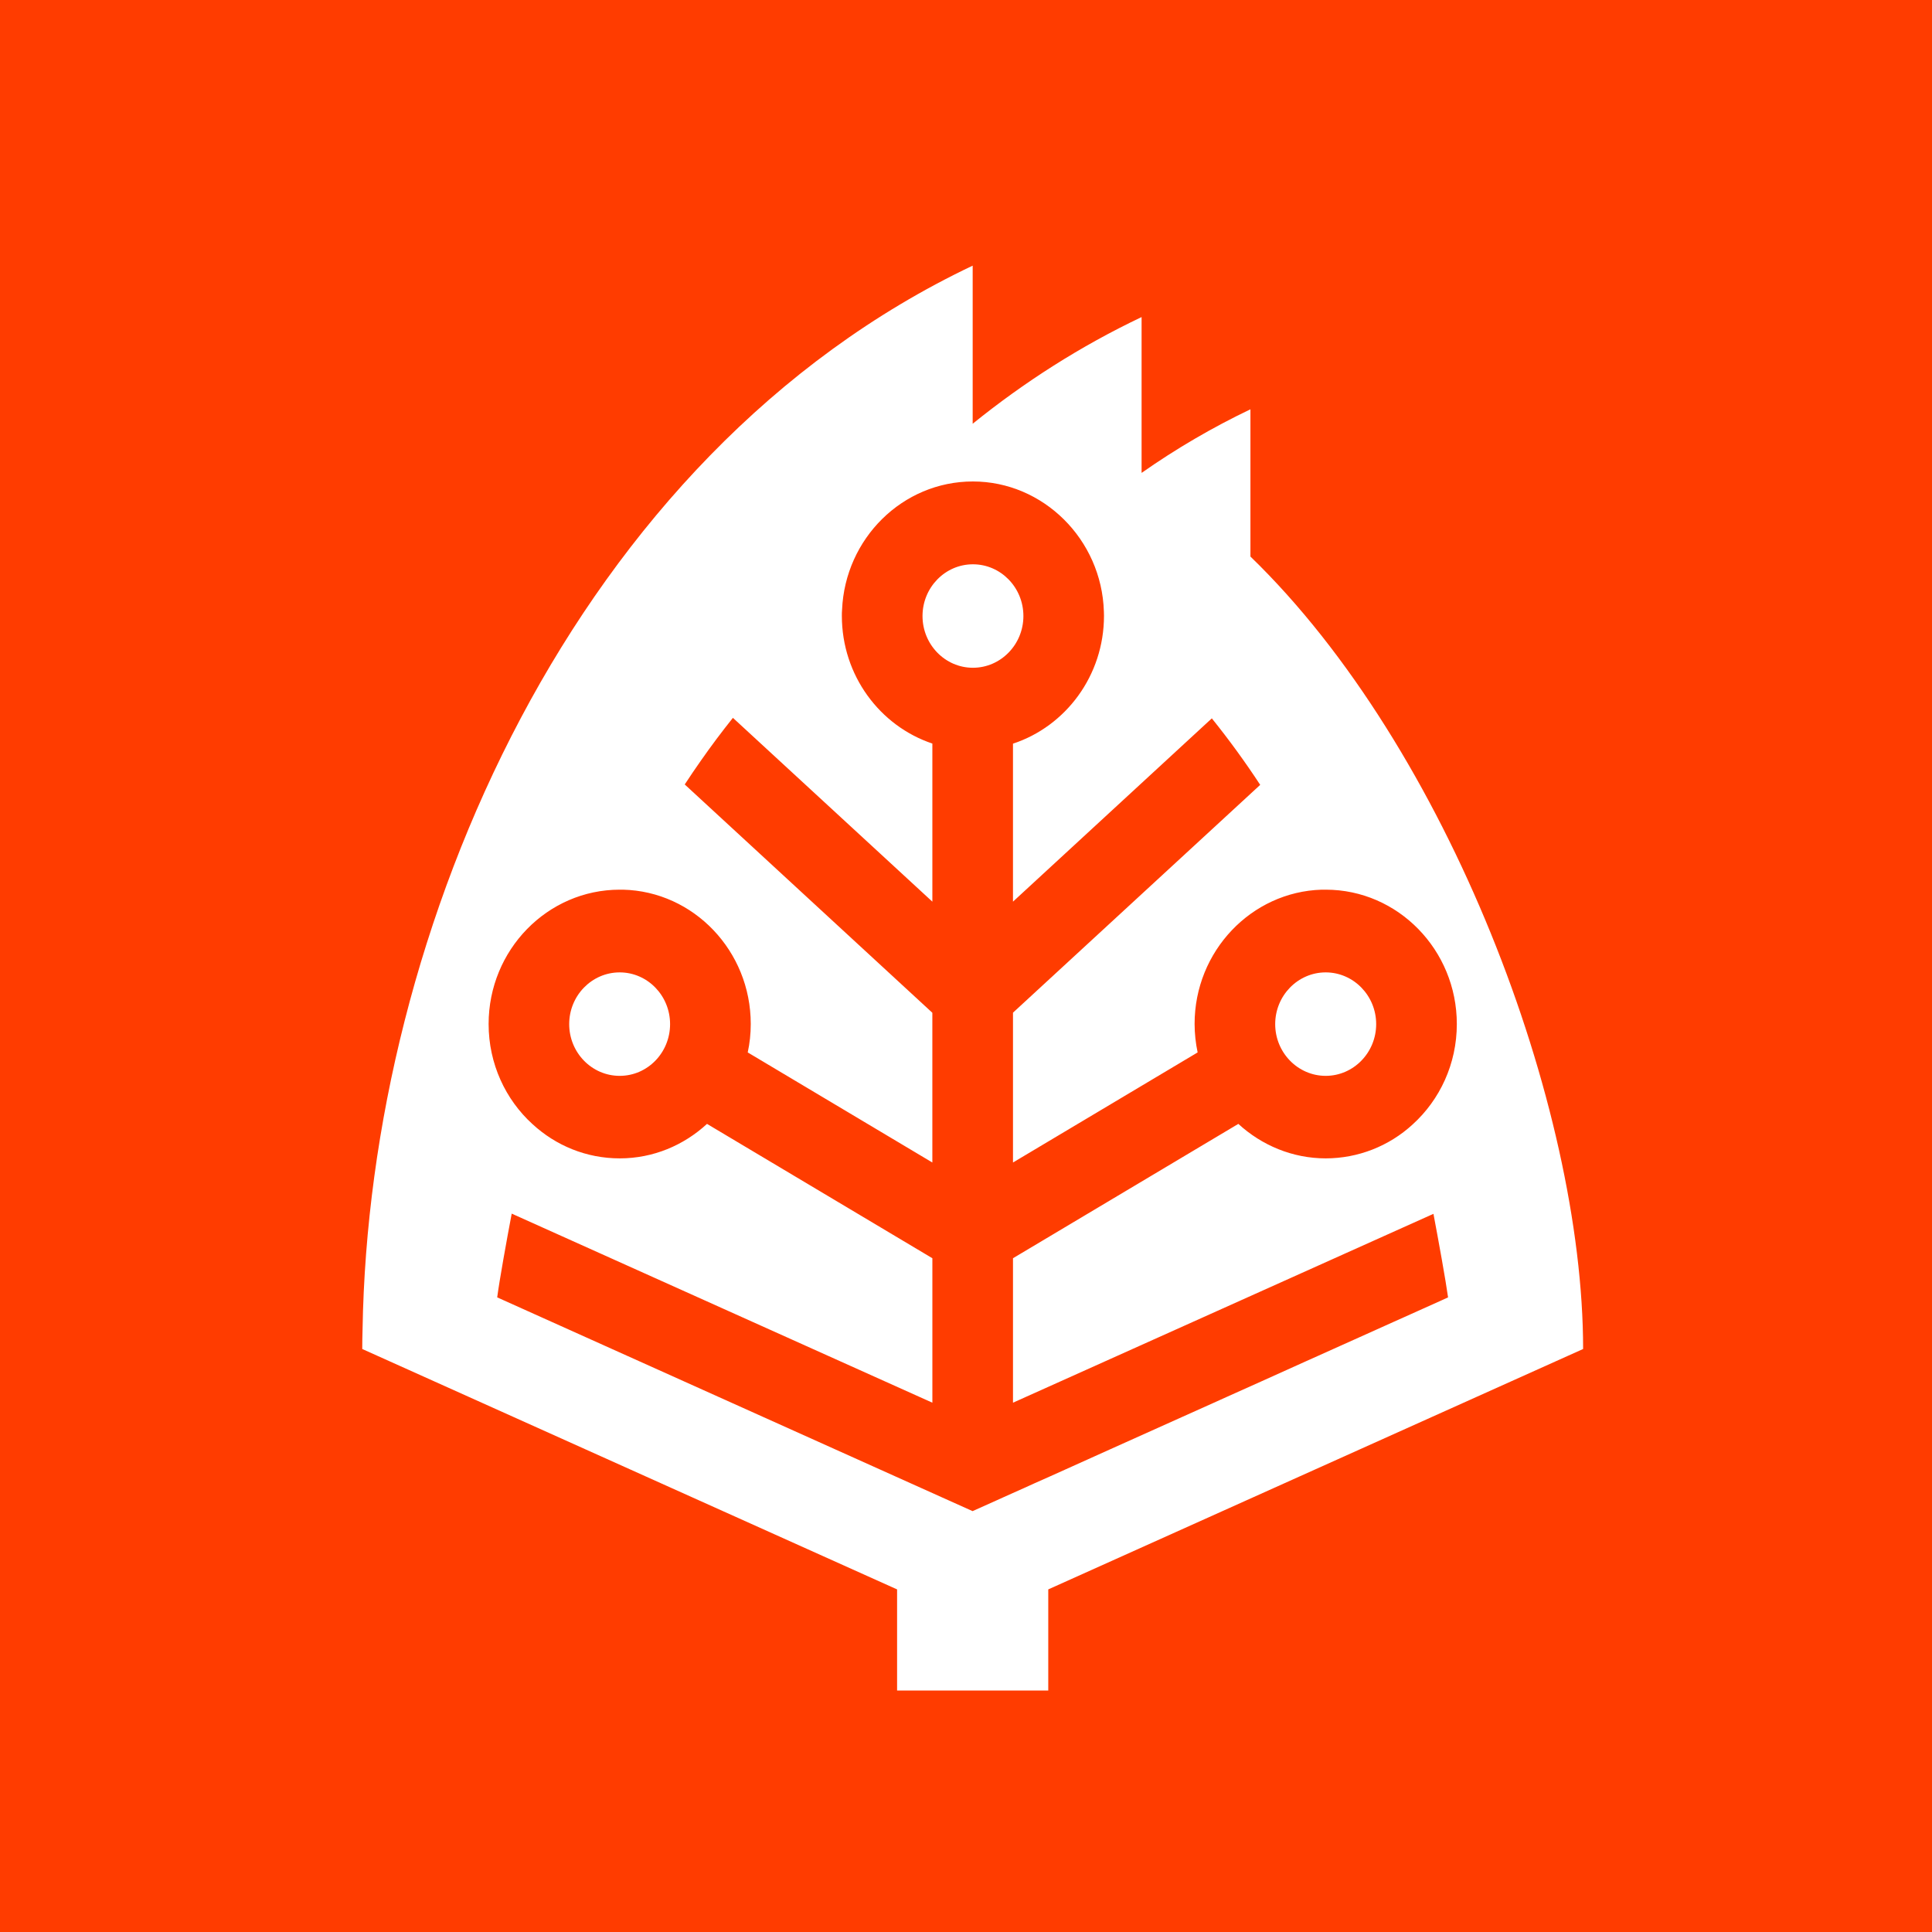
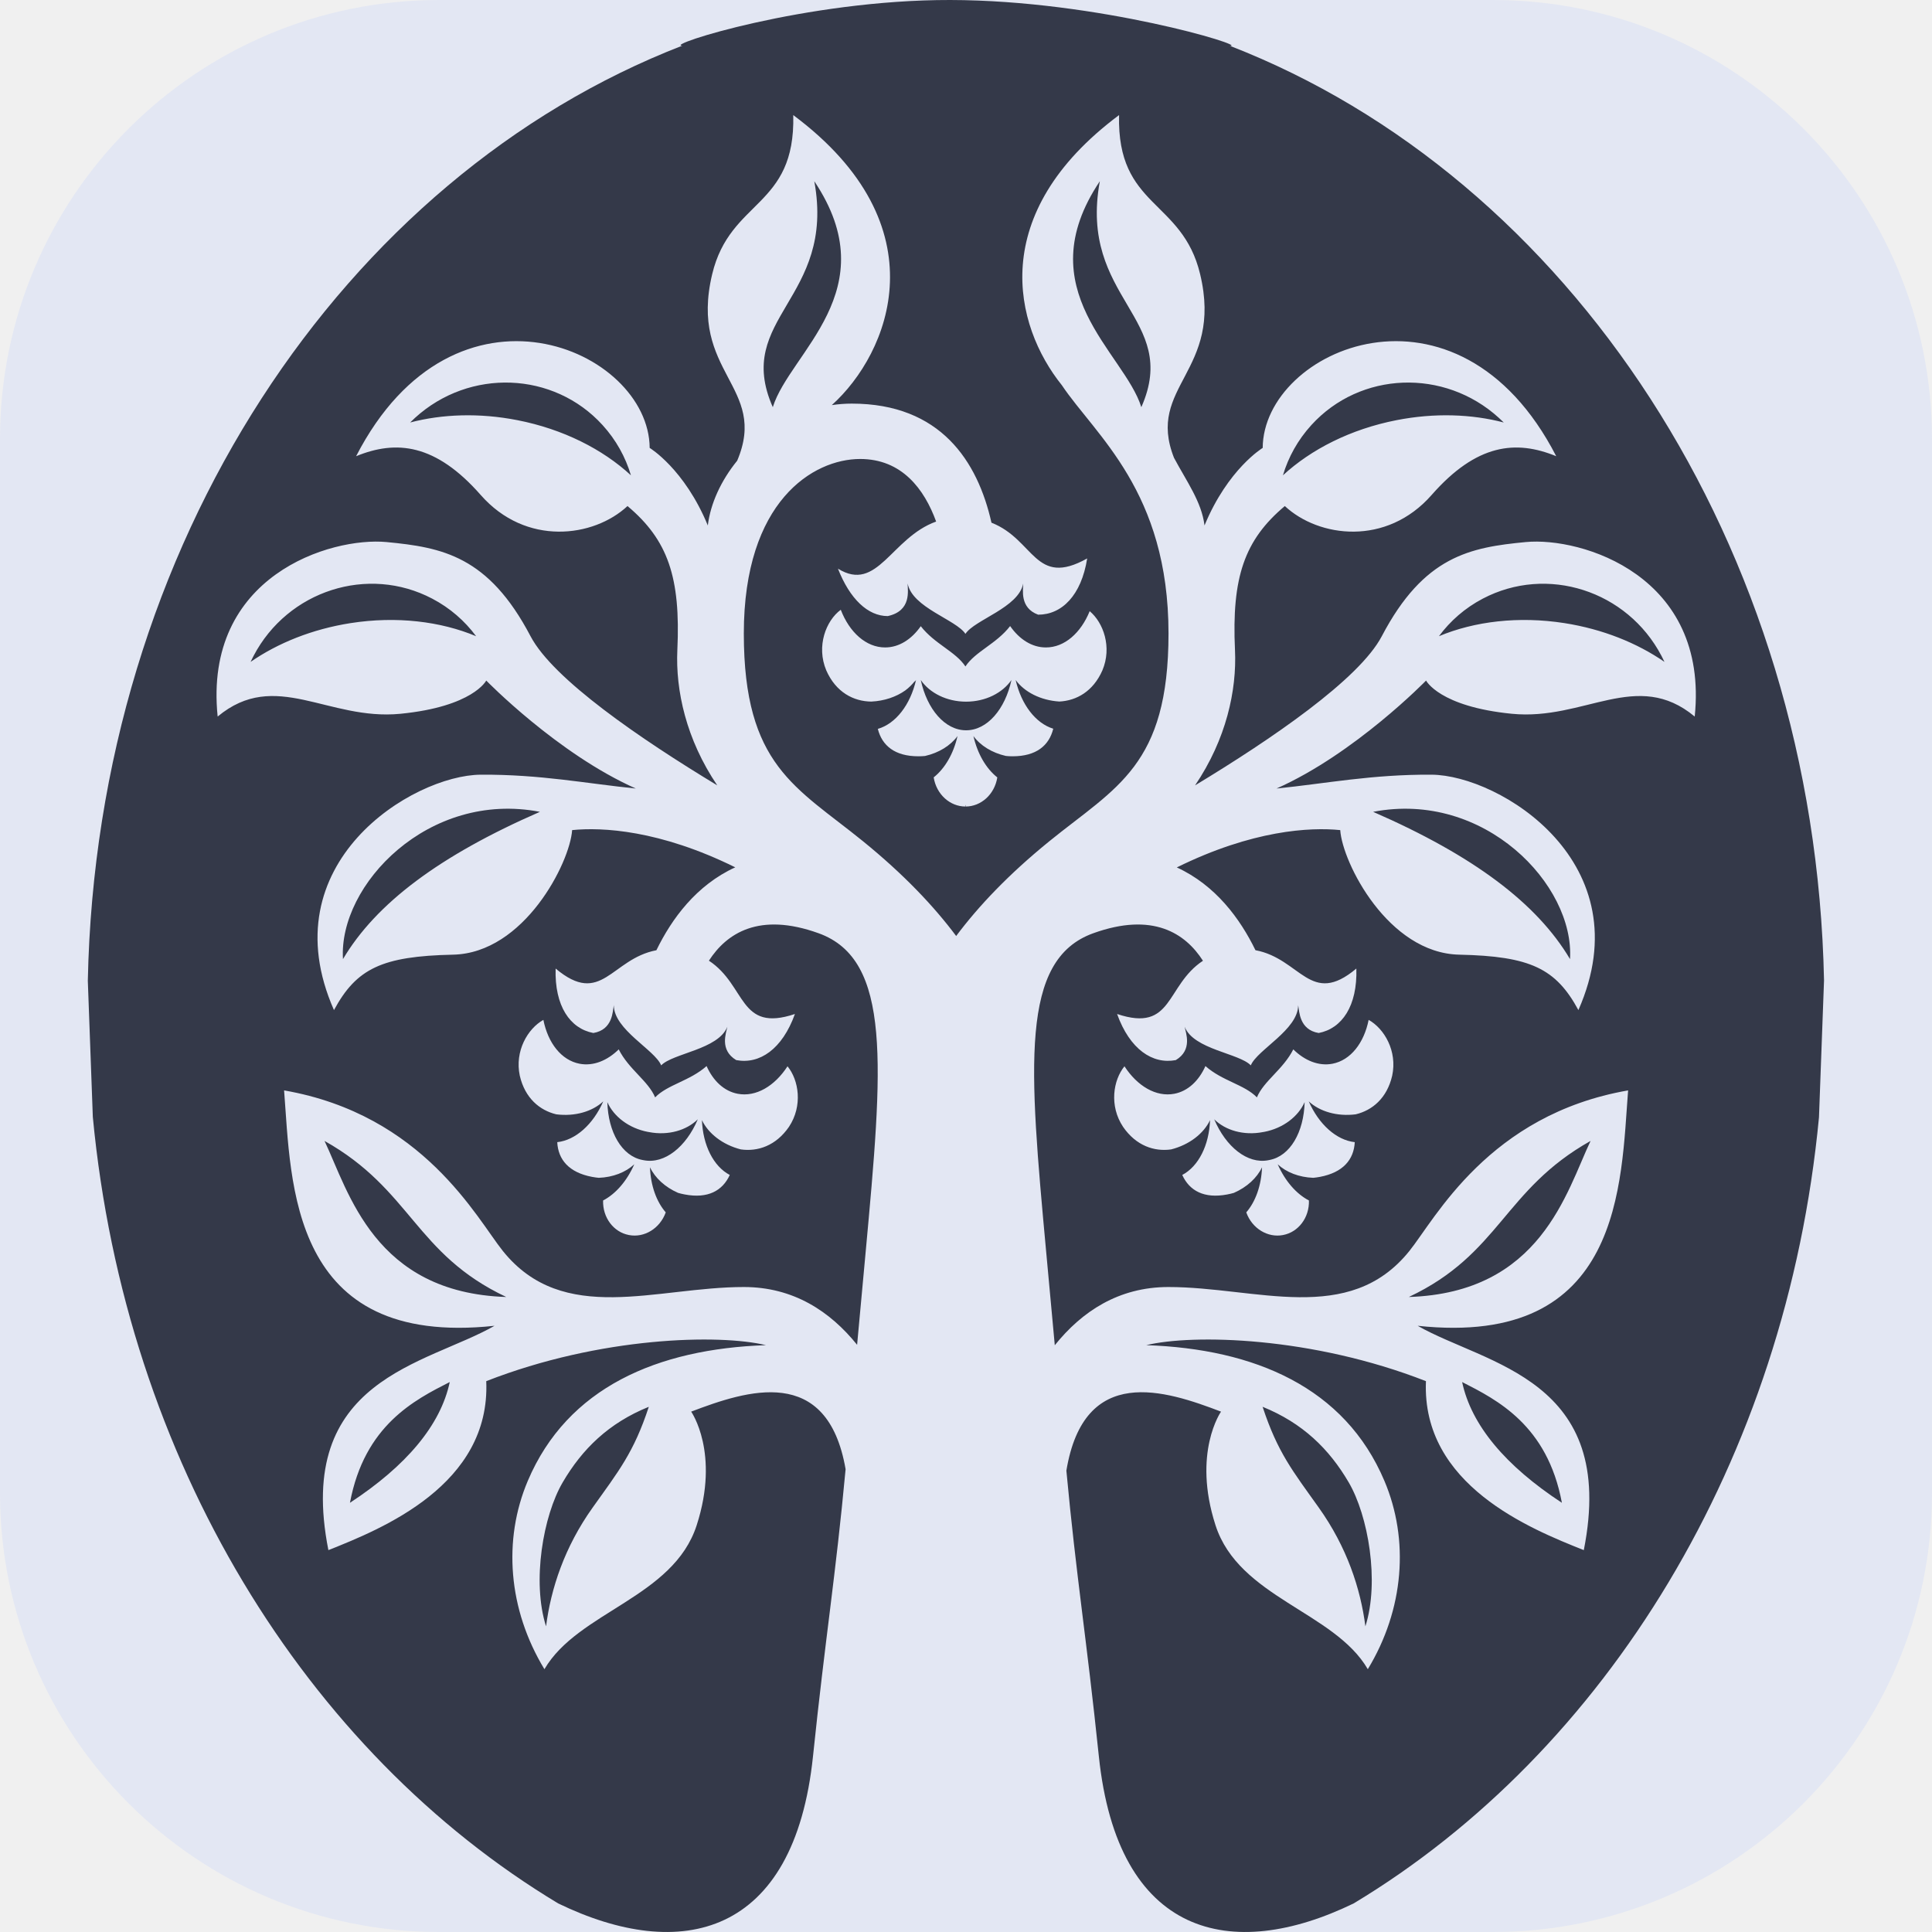
- <svg xmlns="http://www.w3.org/2000/svg" width="180" height="180" fill="none">
-   <path fill="#FF3C00" d="M0 0h180v180H0z" />
-   <path fill="#fff" d="M57.735 90.595c-2.6 0-4.704 2.165-4.704 4.82s2.104 4.82 4.704 4.82c2.601 0 4.695-2.164 4.695-4.82 0-2.655-2.103-4.82-4.695-4.82m65.776 9.64c2.591 0 4.704-2.164 4.704-4.82 0-2.655-2.113-4.82-4.704-4.82-2.592 0-4.704 2.165-4.704 4.82s2.112 4.82 4.704 4.82M90.644 52.574c-2.592 0-4.695 2.165-4.695 4.82s2.103 4.82 4.695 4.82 4.704-2.164 4.704-4.82c0-2.655-2.103-4.82-4.704-4.82" />
-   <path fill="#fff" d="M116.5 51.843v-13.71a71 71 0 0 0-10.141 5.926V29.541c-5.69 2.704-10.939 6.061-15.737 9.939V24.75C53.534 42.356 34.38 86.526 33.778 123.884a58 58 0 0 0-.028 1.799l49.83 22.398v9.419h14.084v-9.419l49.831-22.398c0-22.628-12.592-56.013-30.995-73.83zm7.014 31.046c6.732 0 12.215 5.62 12.215 12.517 0 3.714-1.586 7.062-4.112 9.352a11.97 11.97 0 0 1-8.103 3.165c-3.099 0-5.972-1.222-8.141-3.213l-20.995 12.517v13.459l39.173-17.596c.479 2.53 1.155 6.273 1.362 7.783l-.545.25-1.756.789-1.84.827-.949.424-2.948 1.327-2.037.914-2.075.934-1.052.471-4.225 1.905-3.174 1.424-1.042.471-3.089 1.386-6.723 3.021-4.141 1.866-1.455.655-1.428.634-1.06.482-1.015.452-.835.375-.658.298-2.253 1.01-44.29-19.915c.197-1.52.873-5.282 1.352-7.803l39.192 17.616v-13.459L65.87 104.71c-2.16 1.991-5.004 3.213-8.13 3.213s-5.972-1.202-8.132-3.194c-2.507-2.28-4.085-5.619-4.085-9.323 0-6.898 5.474-12.517 12.216-12.517h.3c6.592.154 11.907 5.715 11.907 12.508q0 1.371-.282 2.655l17.201 10.256v-13.95l-23.07-21.272c.498-.76 1.005-1.51 1.521-2.242a76 76 0 0 1 2.968-3.964l18.582 17.126v-14.73c-4.892-1.636-8.432-6.35-8.432-11.901 0-.183 0-.376.019-.558.281-6.639 5.633-11.96 12.187-11.96s12 5.398 12.206 12.114c.01.134.01.269.01.404 0 5.57-3.568 10.294-8.479 11.91v14.72l18.526-17.077a78 78 0 0 1 4.507 6.196L94.378 94.348v13.96l17.202-10.256a13 13 0 0 1-.282-2.655c0-6.773 5.286-12.315 11.85-12.508z" />
+ <svg xmlns="http://www.w3.org/2000/svg" width="180" height="180" viewBox="0 0 44 44" fill="none">
+   <rect width="44" height="44" rx="10" fill="#E3E7F3" />
+   <path id="Vector" fill-rule="evenodd" clip-rule="evenodd" d="M15.537 1.041C15.11 1.038 18.35 -0.005 21.64 1.80686e-05C25.015 0.005 28.442 1.058 28.013 1.045C35.708 4.031 41.336 12.385 41.541 22.329L41.426 25.446C40.682 33.271 36.564 39.897 30.829 43.349C28.036 44.704 25.452 44.107 25.025 39.993C24.745 37.301 24.512 35.918 24.286 33.493C24.69 31.057 26.537 31.664 27.808 32.149C27.808 32.149 27.15 33.084 27.682 34.735C28.214 36.386 30.386 36.702 31.151 38.015C31.978 36.652 32.098 35.069 31.529 33.726C30.627 31.595 28.573 30.72 26.105 30.635C27.164 30.38 29.872 30.436 32.475 31.455C32.374 33.82 34.853 34.819 36.07 35.303C36.846 31.395 33.842 31.084 32.286 30.194C36.965 30.697 36.914 26.939 37.079 24.833C33.904 25.386 32.69 27.753 32.097 28.491C30.721 30.203 28.608 29.311 26.61 29.311C25.476 29.311 24.638 29.869 24.022 30.637C23.958 29.937 23.893 29.23 23.826 28.51C23.435 24.272 23.223 21.857 24.898 21.254C26.256 20.765 26.996 21.256 27.396 21.88L27.396 21.881H27.396C26.54 22.447 26.724 23.523 25.441 23.093C25.73 23.898 26.248 24.244 26.778 24.143C27.165 23.911 27.006 23.522 26.979 23.383C27.185 23.904 28.219 23.985 28.486 24.263C28.633 23.907 29.565 23.452 29.565 22.892C29.592 23.03 29.587 23.451 30.032 23.526C30.561 23.425 30.916 22.913 30.89 22.058C29.843 22.938 29.626 21.836 28.592 21.64H28.592C28.244 20.925 27.685 20.161 26.801 19.755C28.527 18.903 29.839 18.836 30.523 18.905C30.572 19.647 31.614 21.708 33.235 21.742C34.855 21.777 35.433 22.057 35.947 23.004C37.425 19.655 34.153 17.654 32.604 17.643C31.245 17.634 30.194 17.845 29.072 17.958C30.856 17.166 32.478 15.499 32.478 15.499C32.478 15.499 32.779 16.093 34.433 16.256C36.087 16.418 37.279 15.224 38.596 16.319C38.925 13.107 36.016 12.225 34.748 12.345C33.481 12.466 32.428 12.662 31.469 14.49C30.954 15.471 28.957 16.834 27.217 17.886C27.927 16.837 28.169 15.72 28.126 14.805C28.049 13.147 28.341 12.298 29.261 11.525C30.034 12.245 31.577 12.443 32.604 11.273C33.63 10.104 34.526 10.014 35.442 10.39C33.191 6.017 28.772 7.949 28.757 10.201C28.757 10.201 27.965 10.677 27.432 11.967C27.366 11.428 27.025 10.966 26.737 10.426C26.092 8.792 27.865 8.466 27.332 6.243C26.922 4.532 25.435 4.738 25.486 2.621C22.471 4.869 23.089 7.41 24.183 8.773C24.95 9.917 26.612 11.188 26.612 14.427C26.612 17.44 25.421 17.923 23.9 19.157C22.971 19.911 22.283 20.638 21.776 21.317C21.269 20.638 20.581 19.911 19.652 19.157C18.132 17.923 16.94 17.44 16.94 14.427C16.94 11.413 18.521 10.453 19.589 10.453C20.541 10.453 21.051 11.14 21.32 11.878C20.295 12.246 19.985 13.509 19.084 12.951C19.353 13.639 19.764 14.031 20.218 14.031C20.768 13.911 20.67 13.442 20.671 13.289C20.776 13.84 21.777 14.113 21.987 14.436C22.197 14.113 23.198 13.84 23.303 13.289C23.303 13.431 23.219 13.843 23.643 13.999C24.182 13.999 24.626 13.562 24.76 12.718C23.565 13.387 23.562 12.288 22.58 11.904C22.266 10.507 21.421 9.192 19.399 9.192C19.245 9.192 19.092 9.204 18.944 9.226C20.252 8.05 21.458 5.15 18.066 2.621C18.117 4.738 16.63 4.532 16.22 6.243C15.68 8.495 17.507 8.8 16.789 10.492C16.42 10.946 16.181 11.467 16.12 11.967C15.588 10.677 14.796 10.201 14.796 10.201C14.78 7.949 10.361 6.017 8.11 10.39C9.026 10.014 9.921 10.104 10.948 11.273C11.975 12.443 13.518 12.245 14.291 11.525C15.211 12.298 15.503 13.147 15.426 14.805C15.384 15.72 15.625 16.837 16.335 17.886C14.595 16.834 12.598 15.471 12.083 14.49C11.124 12.662 10.071 12.466 8.804 12.345C7.536 12.225 4.627 13.107 4.957 16.319C6.273 15.224 7.465 16.418 9.119 16.256C10.774 16.093 11.074 15.499 11.074 15.499C11.074 15.499 12.696 17.166 14.48 17.958C13.358 17.845 12.307 17.634 10.948 17.643C9.4 17.654 6.127 19.655 7.606 23.004C8.119 22.057 8.697 21.777 10.317 21.742C11.938 21.708 12.98 19.647 13.03 18.905C13.712 18.836 15.022 18.902 16.745 19.753C15.859 20.158 15.298 20.924 14.949 21.641C13.918 21.838 13.701 22.937 12.654 22.058C12.628 22.913 12.983 23.425 13.513 23.526C13.958 23.451 13.953 23.03 13.979 22.892C13.98 23.452 14.912 23.907 15.058 24.263C15.325 23.985 16.359 23.904 16.565 23.383C16.539 23.522 16.38 23.911 16.767 24.143C17.297 24.244 17.814 23.898 18.104 23.093C16.819 23.523 17.005 22.445 16.145 21.879C16.547 21.256 17.286 20.765 18.643 21.254C20.318 21.857 20.106 24.272 19.715 28.51C19.649 29.227 19.584 29.931 19.52 30.627C18.905 29.864 18.069 29.311 16.94 29.311C14.942 29.311 12.829 30.203 11.453 28.491C10.86 27.753 9.646 25.386 6.47 24.833C6.636 26.939 6.585 30.697 11.263 30.194C9.708 31.084 6.704 31.395 7.479 35.303C8.697 34.819 11.175 33.82 11.074 31.455C13.678 30.436 16.386 30.38 17.444 30.635C14.977 30.72 12.923 31.595 12.02 33.726C11.451 35.069 11.571 36.653 12.399 38.015C13.164 36.702 15.335 36.386 15.867 34.735C16.4 33.084 15.741 32.149 15.741 32.149C17.007 31.667 18.843 31.063 19.258 33.46C19.032 35.896 18.797 37.288 18.516 39.993C18.089 44.107 15.505 44.704 12.712 43.349C6.975 39.896 2.856 33.266 2.114 25.437L2 22.337C2.202 12.385 7.835 4.026 15.537 1.041ZM28.625 24.992C28.34 24.699 27.837 24.62 27.453 24.279C27.303 24.614 27.055 24.851 26.743 24.91C26.326 24.989 25.899 24.732 25.609 24.284C25.352 24.599 25.258 25.184 25.577 25.663C25.874 26.095 26.288 26.231 26.672 26.177C27.088 26.071 27.413 25.815 27.558 25.51C27.537 26.081 27.297 26.562 26.925 26.759C27.089 27.12 27.424 27.303 27.95 27.203C28.003 27.193 28.054 27.181 28.101 27.167C28.398 27.037 28.627 26.826 28.742 26.584C28.726 26.999 28.595 27.366 28.383 27.611C28.516 27.982 28.874 28.192 29.215 28.128L29.225 28.126C29.566 28.061 29.822 27.734 29.81 27.34C29.522 27.19 29.266 26.896 29.099 26.516C29.295 26.699 29.585 26.812 29.909 26.824C29.958 26.819 30.01 26.812 30.063 26.802C30.588 26.702 30.833 26.409 30.854 26.012C30.435 25.966 30.036 25.607 29.806 25.083C30.053 25.313 30.45 25.432 30.875 25.378C31.253 25.288 31.588 25.01 31.706 24.499C31.827 23.936 31.526 23.426 31.17 23.227C31.065 23.751 30.762 24.146 30.345 24.226C30.033 24.285 29.715 24.156 29.454 23.899C29.221 24.358 28.782 24.616 28.625 24.992ZM28.896 26.421L28.881 26.424C28.409 26.514 27.918 26.118 27.653 25.491C27.907 25.743 28.324 25.866 28.759 25.783L28.774 25.78L28.79 25.778C29.225 25.695 29.567 25.427 29.712 25.101C29.695 25.781 29.384 26.329 28.911 26.418L28.896 26.421ZM20.97 14.261C20.761 14.56 20.474 14.746 20.157 14.745C19.723 14.745 19.345 14.399 19.148 13.887C18.813 14.133 18.585 14.715 18.818 15.268C19.037 15.767 19.44 15.974 19.843 15.978C20.14 15.964 20.41 15.871 20.616 15.725C20.699 15.663 20.773 15.591 20.835 15.511L20.831 15.527C20.842 15.514 20.852 15.5 20.862 15.487C20.732 16.051 20.401 16.482 19.992 16.6C20.088 16.984 20.383 17.224 20.915 17.224C20.968 17.224 21.019 17.222 21.067 17.217C21.384 17.145 21.648 16.98 21.807 16.763C21.715 17.167 21.518 17.503 21.264 17.704C21.326 18.094 21.638 18.368 21.986 18.368V18.337L21.992 18.335V18.368C22.339 18.368 22.651 18.095 22.713 17.705C22.458 17.504 22.262 17.168 22.169 16.763C22.327 16.98 22.591 17.144 22.907 17.216C22.956 17.222 23.008 17.224 23.062 17.224C23.597 17.224 23.892 16.982 23.987 16.596C23.584 16.472 23.259 16.044 23.131 15.487C23.331 15.76 23.698 15.95 24.126 15.977C24.514 15.958 24.895 15.748 25.106 15.268C25.33 14.738 25.129 14.18 24.817 13.919C24.616 14.413 24.245 14.746 23.82 14.745C23.502 14.746 23.214 14.559 23.005 14.258C22.691 14.665 22.211 14.837 21.987 15.178C21.763 14.838 21.284 14.666 20.97 14.261ZM23.035 15.487C22.891 16.152 22.483 16.632 22.002 16.632C21.521 16.632 21.113 16.152 20.97 15.487C21.172 15.781 21.559 15.98 22.002 15.98C22.445 15.98 22.832 15.781 23.035 15.487ZM14.92 24.992C14.763 24.616 14.323 24.358 14.091 23.899C13.829 24.156 13.512 24.285 13.2 24.226C12.782 24.146 12.479 23.751 12.375 23.227C12.019 23.426 11.718 23.936 11.838 24.499C11.956 25.01 12.292 25.288 12.669 25.378C13.094 25.432 13.491 25.314 13.739 25.083C13.509 25.607 13.109 25.966 12.691 26.012C12.711 26.409 12.956 26.702 13.481 26.802C13.535 26.812 13.586 26.819 13.636 26.824C13.959 26.812 14.249 26.699 14.445 26.516C14.278 26.896 14.023 27.19 13.735 27.34C13.723 27.734 13.978 28.061 14.319 28.126L14.33 28.128C14.671 28.192 15.028 27.982 15.162 27.611C14.949 27.366 14.818 26.999 14.803 26.584C14.918 26.826 15.146 27.037 15.443 27.167C15.491 27.181 15.541 27.193 15.595 27.203C16.12 27.303 16.455 27.12 16.62 26.759C16.247 26.562 16.008 26.081 15.986 25.51C16.131 25.815 16.457 26.071 16.872 26.177C17.256 26.231 17.671 26.095 17.968 25.663C18.286 25.184 18.193 24.599 17.935 24.284C17.645 24.732 17.219 24.989 16.801 24.91C16.489 24.851 16.241 24.614 16.092 24.279C15.707 24.62 15.204 24.7 14.92 24.992ZM14.649 26.421L14.633 26.418C14.161 26.329 13.85 25.781 13.832 25.101C13.977 25.427 14.32 25.695 14.755 25.778L14.77 25.78L14.785 25.783C15.22 25.866 15.637 25.743 15.892 25.491C15.627 26.118 15.136 26.514 14.664 26.424L14.649 26.421ZM32.085 29.538C34.164 28.558 34.244 27.095 36.224 25.984C35.673 27.144 35.092 29.442 32.085 29.538ZM32.771 14.489C33.028 14.142 33.363 13.847 33.769 13.634C35.233 12.864 37.057 13.448 37.839 14.937C37.863 14.982 37.886 15.028 37.907 15.074C37.286 14.645 36.504 14.328 35.63 14.191C34.58 14.027 33.577 14.152 32.771 14.489ZM33.299 31.475C34.094 31.88 35.241 32.456 35.571 34.225C34.286 33.383 33.508 32.457 33.299 31.475ZM31.272 18.489C33.806 17.998 35.861 20.152 35.756 21.843C35.004 20.574 33.559 19.487 31.272 18.489ZM28.755 32.039C29.669 32.409 30.272 33.001 30.716 33.76C31.16 34.519 31.421 36.017 31.096 37.039C30.986 36.18 30.675 35.233 30.033 34.333C29.444 33.506 29.098 33.082 28.755 32.039ZM29.218 10.825C29.341 10.411 29.557 10.019 29.866 9.68C30.979 8.457 32.892 8.384 34.135 9.516C34.174 9.551 34.211 9.586 34.247 9.622C33.516 9.43 32.673 9.399 31.805 9.569C30.762 9.773 29.861 10.232 29.218 10.825ZM10.243 31.475C10.034 32.457 9.255 33.383 7.97 34.225C8.301 32.456 9.447 31.88 10.243 31.475ZM18.545 4.127C20.207 6.607 17.985 8.029 17.6 9.273C16.699 7.236 19.038 6.813 18.545 4.127ZM25.048 4.127C24.555 6.813 26.894 7.236 25.993 9.273C25.608 8.029 23.386 6.607 25.048 4.127ZM11.53 29.538C8.524 29.442 7.942 27.144 7.391 25.984C9.371 27.095 9.451 28.558 11.53 29.538ZM10.843 14.489C10.037 14.152 9.034 14.027 7.984 14.191C7.11 14.328 6.328 14.645 5.707 15.074C5.728 15.028 5.751 14.982 5.775 14.937C6.557 13.448 8.381 12.864 9.844 13.634C10.25 13.847 10.586 14.142 10.843 14.489ZM14.369 10.825C13.727 10.232 12.826 9.773 11.783 9.569C10.915 9.399 10.072 9.43 9.341 9.622C9.377 9.586 9.414 9.551 9.452 9.516C10.695 8.384 12.609 8.457 13.722 9.68C14.031 10.019 14.246 10.411 14.369 10.825ZM14.776 32.039C14.434 33.082 14.087 33.506 13.498 34.333C12.856 35.233 12.546 36.18 12.436 37.039C12.11 36.017 12.371 34.518 12.815 33.76C13.259 33.001 13.862 32.409 14.776 32.039ZM12.296 18.489C10.009 19.487 8.563 20.574 7.811 21.843C7.706 20.152 9.761 17.998 12.296 18.489Z" fill="#070C1C" fill-opacity="0.79" />
</svg>
